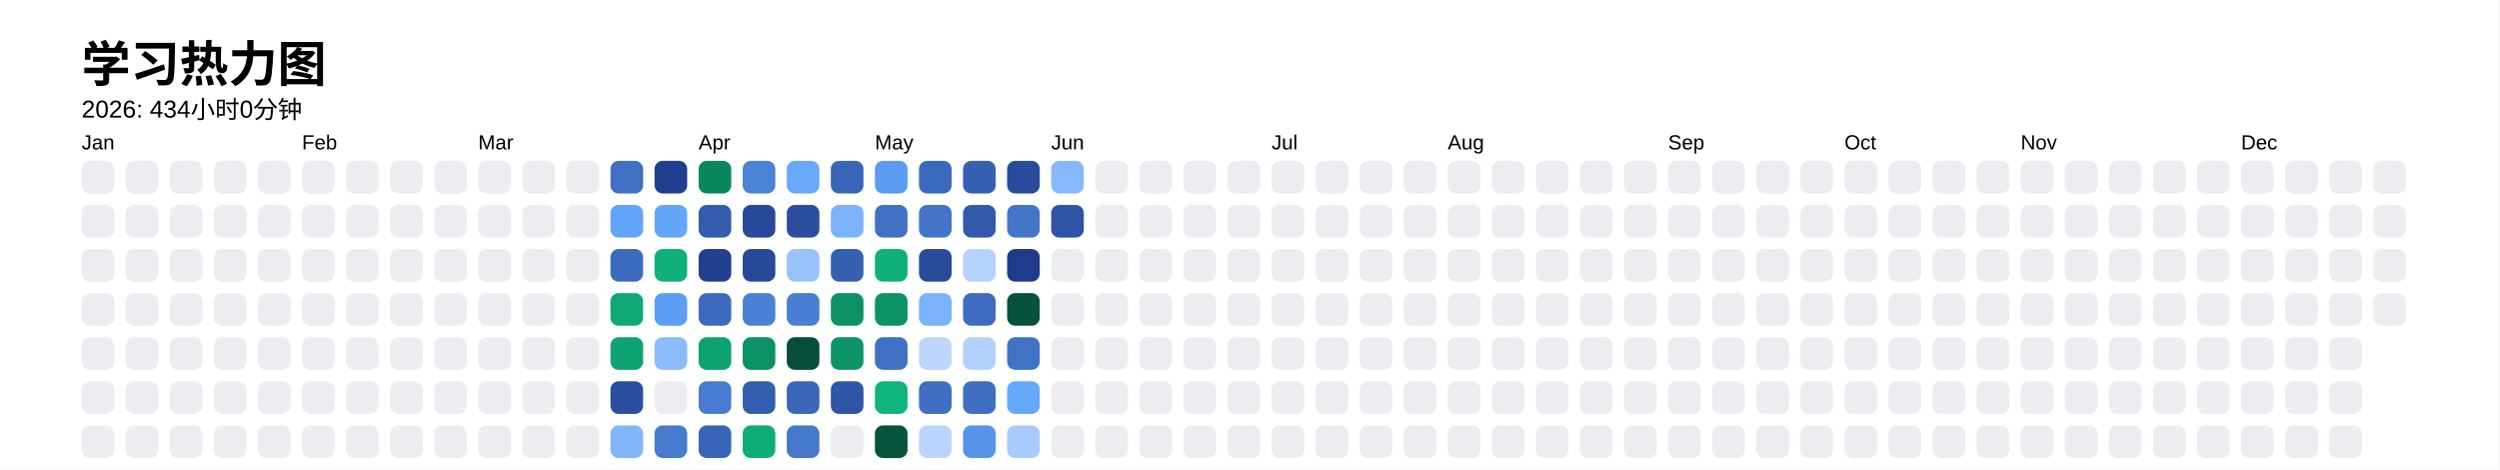
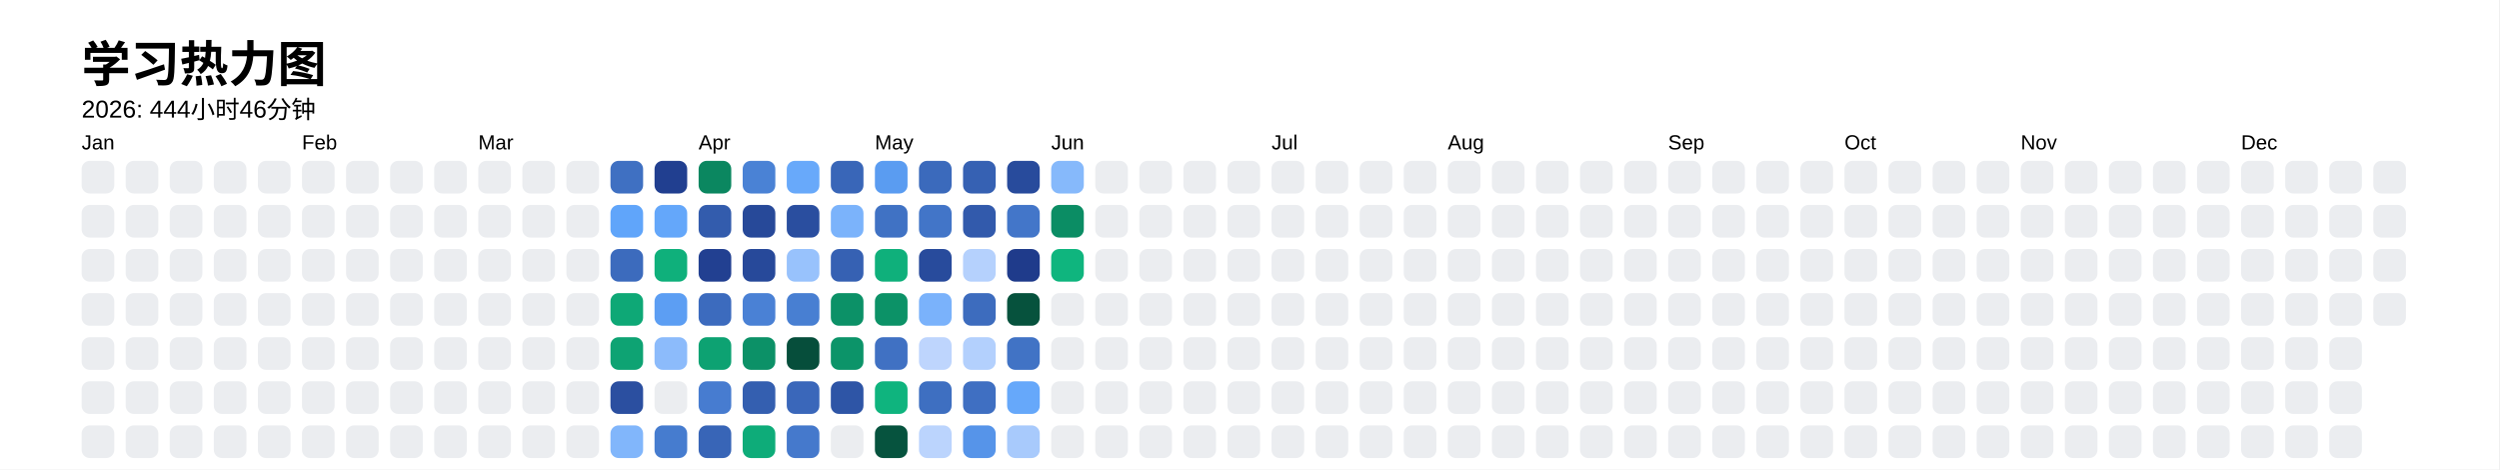
<svg xmlns="http://www.w3.org/2000/svg" style="background-color:white;" baseProfile="full" height="57.5mm" version="1.1" viewBox="0,0,306.2,57.5" width="306.2mm">
  <defs />
  <rect fill="#FFFFFF" height="57.5" width="306.2" x="0" y="0" />
  <text fill="#000000" style="font-size:6px; font-family:Arial; font-weight:bold;" x="10" y="10">学习热力图</text>
-   <text fill="#000000" style="font-size:3px; font-family:Arial;" x="10" y="14.4">2026: 434小时0分钟</text>
+   <text fill="#000000" style="font-size:3px; font-family:Arial;" x="10" y="14.4">2026: 444小时46分钟</text>
  <text fill="#000000" style="font-size:2.5px; font-family:Arial" x="10" y="18.3">Jan</text>
  <rect fill="#ebedf0" height="4" rx="1" ry="1" width="4" x="10" y="19.7" />
  <rect fill="#ebedf0" height="4" rx="1" ry="1" width="4" x="10" y="25.1" />
  <rect fill="#ebedf0" height="4" rx="1" ry="1" width="4" x="10" y="30.5" />
  <rect fill="#ebedf0" height="4" rx="1" ry="1" width="4" x="10" y="35.9" />
  <rect fill="#ebedf0" height="4" rx="1" ry="1" width="4" x="10" y="41.3" />
  <rect fill="#ebedf0" height="4" rx="1" ry="1" width="4" x="10" y="46.7" />
  <rect fill="#ebedf0" height="4" rx="1" ry="1" width="4" x="10" y="52.1" />
  <rect fill="#ebedf0" height="4" rx="1" ry="1" width="4" x="15.4" y="19.7" />
  <rect fill="#ebedf0" height="4" rx="1" ry="1" width="4" x="15.4" y="25.1" />
  <rect fill="#ebedf0" height="4" rx="1" ry="1" width="4" x="15.4" y="30.5" />
  <rect fill="#ebedf0" height="4" rx="1" ry="1" width="4" x="15.4" y="35.9" />
  <rect fill="#ebedf0" height="4" rx="1" ry="1" width="4" x="15.4" y="41.3" />
  <rect fill="#ebedf0" height="4" rx="1" ry="1" width="4" x="15.4" y="46.7" />
  <rect fill="#ebedf0" height="4" rx="1" ry="1" width="4" x="15.4" y="52.1" />
  <rect fill="#ebedf0" height="4" rx="1" ry="1" width="4" x="20.8" y="19.7" />
  <rect fill="#ebedf0" height="4" rx="1" ry="1" width="4" x="20.8" y="25.1" />
  <rect fill="#ebedf0" height="4" rx="1" ry="1" width="4" x="20.8" y="30.5" />
  <rect fill="#ebedf0" height="4" rx="1" ry="1" width="4" x="20.8" y="35.9" />
  <rect fill="#ebedf0" height="4" rx="1" ry="1" width="4" x="20.8" y="41.3" />
  <rect fill="#ebedf0" height="4" rx="1" ry="1" width="4" x="20.8" y="46.7" />
  <rect fill="#ebedf0" height="4" rx="1" ry="1" width="4" x="20.8" y="52.1" />
  <rect fill="#ebedf0" height="4" rx="1" ry="1" width="4" x="26.2" y="19.7" />
  <rect fill="#ebedf0" height="4" rx="1" ry="1" width="4" x="26.2" y="25.1" />
  <rect fill="#ebedf0" height="4" rx="1" ry="1" width="4" x="26.2" y="30.5" />
  <rect fill="#ebedf0" height="4" rx="1" ry="1" width="4" x="26.2" y="35.9" />
  <rect fill="#ebedf0" height="4" rx="1" ry="1" width="4" x="26.2" y="41.3" />
  <rect fill="#ebedf0" height="4" rx="1" ry="1" width="4" x="26.2" y="46.7" />
  <rect fill="#ebedf0" height="4" rx="1" ry="1" width="4" x="26.2" y="52.1" />
  <rect fill="#ebedf0" height="4" rx="1" ry="1" width="4" x="31.6" y="19.7" />
  <rect fill="#ebedf0" height="4" rx="1" ry="1" width="4" x="31.6" y="25.1" />
  <rect fill="#ebedf0" height="4" rx="1" ry="1" width="4" x="31.6" y="30.5" />
  <rect fill="#ebedf0" height="4" rx="1" ry="1" width="4" x="31.6" y="35.9" />
  <rect fill="#ebedf0" height="4" rx="1" ry="1" width="4" x="31.6" y="41.3" />
  <rect fill="#ebedf0" height="4" rx="1" ry="1" width="4" x="31.6" y="46.7" />
  <rect fill="#ebedf0" height="4" rx="1" ry="1" width="4" x="31.6" y="52.1" />
  <text fill="#000000" style="font-size:2.5px; font-family:Arial" x="37.0" y="18.3">Feb</text>
  <rect fill="#ebedf0" height="4" rx="1" ry="1" width="4" x="37.0" y="19.7" />
  <rect fill="#ebedf0" height="4" rx="1" ry="1" width="4" x="37.0" y="25.1" />
  <rect fill="#ebedf0" height="4" rx="1" ry="1" width="4" x="37.0" y="30.5" />
  <rect fill="#ebedf0" height="4" rx="1" ry="1" width="4" x="37.0" y="35.9" />
  <rect fill="#ebedf0" height="4" rx="1" ry="1" width="4" x="37.0" y="41.3" />
  <rect fill="#ebedf0" height="4" rx="1" ry="1" width="4" x="37.0" y="46.7" />
  <rect fill="#ebedf0" height="4" rx="1" ry="1" width="4" x="37.0" y="52.1" />
  <rect fill="#ebedf0" height="4" rx="1" ry="1" width="4" x="42.4" y="19.7" />
  <rect fill="#ebedf0" height="4" rx="1" ry="1" width="4" x="42.4" y="25.1" />
  <rect fill="#ebedf0" height="4" rx="1" ry="1" width="4" x="42.4" y="30.5" />
  <rect fill="#ebedf0" height="4" rx="1" ry="1" width="4" x="42.4" y="35.9" />
  <rect fill="#ebedf0" height="4" rx="1" ry="1" width="4" x="42.4" y="41.3" />
  <rect fill="#ebedf0" height="4" rx="1" ry="1" width="4" x="42.4" y="46.7" />
  <rect fill="#ebedf0" height="4" rx="1" ry="1" width="4" x="42.4" y="52.1" />
  <rect fill="#ebedf0" height="4" rx="1" ry="1" width="4" x="47.8" y="19.7" />
  <rect fill="#ebedf0" height="4" rx="1" ry="1" width="4" x="47.8" y="25.1" />
  <rect fill="#ebedf0" height="4" rx="1" ry="1" width="4" x="47.8" y="30.5" />
  <rect fill="#ebedf0" height="4" rx="1" ry="1" width="4" x="47.8" y="35.9" />
  <rect fill="#ebedf0" height="4" rx="1" ry="1" width="4" x="47.8" y="41.3" />
  <rect fill="#ebedf0" height="4" rx="1" ry="1" width="4" x="47.8" y="46.7" />
  <rect fill="#ebedf0" height="4" rx="1" ry="1" width="4" x="47.8" y="52.1" />
  <rect fill="#ebedf0" height="4" rx="1" ry="1" width="4" x="53.2" y="19.7" />
  <rect fill="#ebedf0" height="4" rx="1" ry="1" width="4" x="53.2" y="25.1" />
  <rect fill="#ebedf0" height="4" rx="1" ry="1" width="4" x="53.2" y="30.5" />
  <rect fill="#ebedf0" height="4" rx="1" ry="1" width="4" x="53.2" y="35.9" />
  <rect fill="#ebedf0" height="4" rx="1" ry="1" width="4" x="53.2" y="41.3" />
  <rect fill="#ebedf0" height="4" rx="1" ry="1" width="4" x="53.2" y="46.7" />
  <rect fill="#ebedf0" height="4" rx="1" ry="1" width="4" x="53.2" y="52.1" />
  <text fill="#000000" style="font-size:2.5px; font-family:Arial" x="58.6" y="18.3">Mar</text>
  <rect fill="#ebedf0" height="4" rx="1" ry="1" width="4" x="58.6" y="19.7" />
  <rect fill="#ebedf0" height="4" rx="1" ry="1" width="4" x="58.6" y="25.1" />
  <rect fill="#ebedf0" height="4" rx="1" ry="1" width="4" x="58.6" y="30.5" />
  <rect fill="#ebedf0" height="4" rx="1" ry="1" width="4" x="58.6" y="35.9" />
  <rect fill="#ebedf0" height="4" rx="1" ry="1" width="4" x="58.6" y="41.3" />
  <rect fill="#ebedf0" height="4" rx="1" ry="1" width="4" x="58.6" y="46.7" />
  <rect fill="#ebedf0" height="4" rx="1" ry="1" width="4" x="58.6" y="52.1" />
  <rect fill="#ebedf0" height="4" rx="1" ry="1" width="4" x="64" y="19.7" />
  <rect fill="#ebedf0" height="4" rx="1" ry="1" width="4" x="64" y="25.1" />
  <rect fill="#ebedf0" height="4" rx="1" ry="1" width="4" x="64" y="30.5" />
  <rect fill="#ebedf0" height="4" rx="1" ry="1" width="4" x="64" y="35.9" />
  <rect fill="#ebedf0" height="4" rx="1" ry="1" width="4" x="64" y="41.3" />
  <rect fill="#ebedf0" height="4" rx="1" ry="1" width="4" x="64" y="46.7" />
  <rect fill="#ebedf0" height="4" rx="1" ry="1" width="4" x="64" y="52.1" />
  <rect fill="#ebedf0" height="4" rx="1" ry="1" width="4" x="69.4" y="19.7" />
  <rect fill="#ebedf0" height="4" rx="1" ry="1" width="4" x="69.4" y="25.1" />
  <rect fill="#ebedf0" height="4" rx="1" ry="1" width="4" x="69.4" y="30.5" />
  <rect fill="#ebedf0" height="4" rx="1" ry="1" width="4" x="69.4" y="35.9" />
  <rect fill="#ebedf0" height="4" rx="1" ry="1" width="4" x="69.4" y="41.3" />
  <rect fill="#ebedf0" height="4" rx="1" ry="1" width="4" x="69.4" y="46.7" />
  <rect fill="#ebedf0" height="4" rx="1" ry="1" width="4" x="69.4" y="52.1" />
  <rect fill="#3f70c2" height="4" rx="1" ry="1" width="4" x="74.8" y="19.7" />
  <rect fill="#60a5fa" height="4" rx="1" ry="1" width="4" x="74.8" y="25.1" />
  <rect fill="#3c6bbd" height="4" rx="1" ry="1" width="4" x="74.8" y="30.5" />
  <rect fill="#0ea876" height="4" rx="1" ry="1" width="4" x="74.8" y="35.9" />
  <rect fill="#0ea373" height="4" rx="1" ry="1" width="4" x="74.8" y="41.3" />
  <rect fill="#2b4fa0" height="4" rx="1" ry="1" width="4" x="74.8" y="46.7" />
  <rect fill="#81b6fb" height="4" rx="1" ry="1" width="4" x="74.8" y="52.1" />
  <rect fill="#213f90" height="4" rx="1" ry="1" width="4" x="80.2" y="19.7" />
  <rect fill="#64a7fa" height="4" rx="1" ry="1" width="4" x="80.2" y="25.1" />
  <rect fill="#0fb07b" height="4" rx="1" ry="1" width="4" x="80.2" y="30.5" />
  <rect fill="#5c9ef3" height="4" rx="1" ry="1" width="4" x="80.2" y="35.9" />
  <rect fill="#8cbbfb" height="4" rx="1" ry="1" width="4" x="80.2" y="41.3" />
  <rect fill="#ebedf0" height="4" rx="1" ry="1" width="4" x="80.2" y="46.7" />
  <rect fill="#467ccf" height="4" rx="1" ry="1" width="4" x="80.2" y="52.1" />
  <text fill="#000000" style="font-size:2.5px; font-family:Arial" x="85.6" y="18.3">Apr</text>
  <rect fill="#0b8760" height="4" rx="1" ry="1" width="4" x="85.6" y="19.7" />
  <rect fill="#335cad" height="4" rx="1" ry="1" width="4" x="85.6" y="25.1" />
  <rect fill="#224091" height="4" rx="1" ry="1" width="4" x="85.6" y="30.5" />
  <rect fill="#3c6bbe" height="4" rx="1" ry="1" width="4" x="85.6" y="35.9" />
  <rect fill="#0da272" height="4" rx="1" ry="1" width="4" x="85.6" y="41.3" />
  <rect fill="#477cd0" height="4" rx="1" ry="1" width="4" x="85.6" y="46.7" />
  <rect fill="#3865b7" height="4" rx="1" ry="1" width="4" x="85.6" y="52.1" />
  <rect fill="#4a82d5" height="4" rx="1" ry="1" width="4" x="91" y="19.7" />
  <rect fill="#274999" height="4" rx="1" ry="1" width="4" x="91" y="25.1" />
  <rect fill="#27499a" height="4" rx="1" ry="1" width="4" x="91" y="30.5" />
  <rect fill="#4a81d5" height="4" rx="1" ry="1" width="4" x="91" y="35.9" />
  <rect fill="#0c9167" height="4" rx="1" ry="1" width="4" x="91" y="41.3" />
  <rect fill="#345fb0" height="4" rx="1" ry="1" width="4" x="91" y="46.7" />
  <rect fill="#0eac79" height="4" rx="1" ry="1" width="4" x="91" y="52.1" />
  <rect fill="#68a9fa" height="4" rx="1" ry="1" width="4" x="96.4" y="19.7" />
  <rect fill="#2a4e9f" height="4" rx="1" ry="1" width="4" x="96.4" y="25.1" />
  <rect fill="#98c2fc" height="4" rx="1" ry="1" width="4" x="96.4" y="30.5" />
  <rect fill="#487fd2" height="4" rx="1" ry="1" width="4" x="96.4" y="35.9" />
  <rect fill="#064e3b" height="4" rx="1" ry="1" width="4" x="96.4" y="41.3" />
  <rect fill="#3a67ba" height="4" rx="1" ry="1" width="4" x="96.4" y="46.7" />
  <rect fill="#4579cc" height="4" rx="1" ry="1" width="4" x="96.4" y="52.1" />
  <rect fill="#3966b8" height="4" rx="1" ry="1" width="4" x="101.8" y="19.7" />
  <rect fill="#7bb3fb" height="4" rx="1" ry="1" width="4" x="101.8" y="25.1" />
  <rect fill="#3661b3" height="4" rx="1" ry="1" width="4" x="101.8" y="30.5" />
  <rect fill="#0c9167" height="4" rx="1" ry="1" width="4" x="101.8" y="35.9" />
  <rect fill="#0c9469" height="4" rx="1" ry="1" width="4" x="101.8" y="41.3" />
  <rect fill="#2e55a6" height="4" rx="1" ry="1" width="4" x="101.8" y="46.7" />
  <rect fill="#ebedf0" height="4" rx="1" ry="1" width="4" x="101.8" y="52.1" />
  <text fill="#000000" style="font-size:2.5px; font-family:Arial" x="107.2" y="18.3">May</text>
  <rect fill="#5a9cf1" height="4" rx="1" ry="1" width="4" x="107.2" y="19.7" />
  <rect fill="#4072c4" height="4" rx="1" ry="1" width="4" x="107.2" y="25.1" />
  <rect fill="#0fb07b" height="4" rx="1" ry="1" width="4" x="107.2" y="30.5" />
  <rect fill="#0c9267" height="4" rx="1" ry="1" width="4" x="107.2" y="35.9" />
  <rect fill="#4071c3" height="4" rx="1" ry="1" width="4" x="107.2" y="41.3" />
  <rect fill="#0fb47e" height="4" rx="1" ry="1" width="4" x="107.2" y="46.7" />
  <rect fill="#06533e" height="4" rx="1" ry="1" width="4" x="107.2" y="52.1" />
  <rect fill="#3b6abc" height="4" rx="1" ry="1" width="4" x="112.6" y="19.7" />
  <rect fill="#4275c8" height="4" rx="1" ry="1" width="4" x="112.6" y="25.1" />
  <rect fill="#284b9c" height="4" rx="1" ry="1" width="4" x="112.6" y="30.5" />
  <rect fill="#7ab2fb" height="4" rx="1" ry="1" width="4" x="112.6" y="35.9" />
  <rect fill="#bed5fd" height="4" rx="1" ry="1" width="4" x="112.6" y="41.3" />
  <rect fill="#3e6fc1" height="4" rx="1" ry="1" width="4" x="112.6" y="46.7" />
  <rect fill="#bbd4fd" height="4" rx="1" ry="1" width="4" x="112.6" y="52.1" />
  <rect fill="#3661b3" height="4" rx="1" ry="1" width="4" x="118" y="19.7" />
  <rect fill="#325aac" height="4" rx="1" ry="1" width="4" x="118" y="25.1" />
  <rect fill="#b5d1fd" height="4" rx="1" ry="1" width="4" x="118" y="30.5" />
  <rect fill="#3d6cbe" height="4" rx="1" ry="1" width="4" x="118" y="35.9" />
  <rect fill="#b3d0fd" height="4" rx="1" ry="1" width="4" x="118" y="41.3" />
  <rect fill="#3f6fc2" height="4" rx="1" ry="1" width="4" x="118" y="46.7" />
  <rect fill="#5694e9" height="4" rx="1" ry="1" width="4" x="118" y="52.1" />
  <rect fill="#284b9c" height="4" rx="1" ry="1" width="4" x="123.4" y="19.7" />
  <rect fill="#4376c9" height="4" rx="1" ry="1" width="4" x="123.4" y="25.1" />
  <rect fill="#1f3b8b" height="4" rx="1" ry="1" width="4" x="123.4" y="30.5" />
  <rect fill="#06523d" height="4" rx="1" ry="1" width="4" x="123.4" y="35.9" />
  <rect fill="#4173c5" height="4" rx="1" ry="1" width="4" x="123.4" y="41.3" />
  <rect fill="#66a8fa" height="4" rx="1" ry="1" width="4" x="123.4" y="46.7" />
  <rect fill="#a8cafc" height="4" rx="1" ry="1" width="4" x="123.4" y="52.1" />
  <text fill="#000000" style="font-size:2.5px; font-family:Arial" x="128.8" y="18.3">Jun</text>
  <rect fill="#86b9fb" height="4" rx="1" ry="1" width="4" x="128.8" y="19.7" />
-   <rect fill="#2e54a6" height="4" rx="1" ry="1" width="4" x="128.8" y="25.1" />
-   <rect fill="#ebedf0" height="4" rx="1" ry="1" width="4" x="128.8" y="30.5" />
+   <rect fill="#0b8d64" height="4" rx="1" ry="1" width="4" x="128.8" y="25.1" />
+   <rect fill="#0fb57e" height="4" rx="1" ry="1" width="4" x="128.8" y="30.5" />
  <rect fill="#ebedf0" height="4" rx="1" ry="1" width="4" x="128.8" y="35.9" />
  <rect fill="#ebedf0" height="4" rx="1" ry="1" width="4" x="128.8" y="41.3" />
  <rect fill="#ebedf0" height="4" rx="1" ry="1" width="4" x="128.8" y="46.7" />
  <rect fill="#ebedf0" height="4" rx="1" ry="1" width="4" x="128.8" y="52.1" />
  <rect fill="#ebedf0" height="4" rx="1" ry="1" width="4" x="134.2" y="19.7" />
  <rect fill="#ebedf0" height="4" rx="1" ry="1" width="4" x="134.2" y="25.1" />
  <rect fill="#ebedf0" height="4" rx="1" ry="1" width="4" x="134.2" y="30.5" />
  <rect fill="#ebedf0" height="4" rx="1" ry="1" width="4" x="134.2" y="35.9" />
  <rect fill="#ebedf0" height="4" rx="1" ry="1" width="4" x="134.2" y="41.3" />
  <rect fill="#ebedf0" height="4" rx="1" ry="1" width="4" x="134.2" y="46.7" />
  <rect fill="#ebedf0" height="4" rx="1" ry="1" width="4" x="134.2" y="52.1" />
  <rect fill="#ebedf0" height="4" rx="1" ry="1" width="4" x="139.6" y="19.7" />
  <rect fill="#ebedf0" height="4" rx="1" ry="1" width="4" x="139.6" y="25.1" />
  <rect fill="#ebedf0" height="4" rx="1" ry="1" width="4" x="139.6" y="30.5" />
  <rect fill="#ebedf0" height="4" rx="1" ry="1" width="4" x="139.6" y="35.9" />
  <rect fill="#ebedf0" height="4" rx="1" ry="1" width="4" x="139.6" y="41.3" />
  <rect fill="#ebedf0" height="4" rx="1" ry="1" width="4" x="139.6" y="46.7" />
  <rect fill="#ebedf0" height="4" rx="1" ry="1" width="4" x="139.6" y="52.1" />
  <rect fill="#ebedf0" height="4" rx="1" ry="1" width="4" x="145" y="19.7" />
  <rect fill="#ebedf0" height="4" rx="1" ry="1" width="4" x="145" y="25.1" />
  <rect fill="#ebedf0" height="4" rx="1" ry="1" width="4" x="145" y="30.5" />
  <rect fill="#ebedf0" height="4" rx="1" ry="1" width="4" x="145" y="35.9" />
  <rect fill="#ebedf0" height="4" rx="1" ry="1" width="4" x="145" y="41.3" />
  <rect fill="#ebedf0" height="4" rx="1" ry="1" width="4" x="145" y="46.7" />
  <rect fill="#ebedf0" height="4" rx="1" ry="1" width="4" x="145" y="52.1" />
  <rect fill="#ebedf0" height="4" rx="1" ry="1" width="4" x="150.4" y="19.7" />
  <rect fill="#ebedf0" height="4" rx="1" ry="1" width="4" x="150.4" y="25.1" />
  <rect fill="#ebedf0" height="4" rx="1" ry="1" width="4" x="150.4" y="30.5" />
  <rect fill="#ebedf0" height="4" rx="1" ry="1" width="4" x="150.4" y="35.9" />
  <rect fill="#ebedf0" height="4" rx="1" ry="1" width="4" x="150.4" y="41.3" />
  <rect fill="#ebedf0" height="4" rx="1" ry="1" width="4" x="150.4" y="46.7" />
  <rect fill="#ebedf0" height="4" rx="1" ry="1" width="4" x="150.4" y="52.1" />
  <text fill="#000000" style="font-size:2.5px; font-family:Arial" x="155.8" y="18.3">Jul</text>
  <rect fill="#ebedf0" height="4" rx="1" ry="1" width="4" x="155.8" y="19.7" />
  <rect fill="#ebedf0" height="4" rx="1" ry="1" width="4" x="155.8" y="25.1" />
  <rect fill="#ebedf0" height="4" rx="1" ry="1" width="4" x="155.8" y="30.5" />
  <rect fill="#ebedf0" height="4" rx="1" ry="1" width="4" x="155.8" y="35.9" />
  <rect fill="#ebedf0" height="4" rx="1" ry="1" width="4" x="155.8" y="41.3" />
  <rect fill="#ebedf0" height="4" rx="1" ry="1" width="4" x="155.8" y="46.7" />
  <rect fill="#ebedf0" height="4" rx="1" ry="1" width="4" x="155.8" y="52.1" />
  <rect fill="#ebedf0" height="4" rx="1" ry="1" width="4" x="161.2" y="19.7" />
  <rect fill="#ebedf0" height="4" rx="1" ry="1" width="4" x="161.2" y="25.1" />
  <rect fill="#ebedf0" height="4" rx="1" ry="1" width="4" x="161.2" y="30.5" />
  <rect fill="#ebedf0" height="4" rx="1" ry="1" width="4" x="161.2" y="35.9" />
  <rect fill="#ebedf0" height="4" rx="1" ry="1" width="4" x="161.2" y="41.3" />
  <rect fill="#ebedf0" height="4" rx="1" ry="1" width="4" x="161.2" y="46.7" />
  <rect fill="#ebedf0" height="4" rx="1" ry="1" width="4" x="161.2" y="52.1" />
  <rect fill="#ebedf0" height="4" rx="1" ry="1" width="4" x="166.6" y="19.7" />
  <rect fill="#ebedf0" height="4" rx="1" ry="1" width="4" x="166.6" y="25.1" />
  <rect fill="#ebedf0" height="4" rx="1" ry="1" width="4" x="166.6" y="30.5" />
  <rect fill="#ebedf0" height="4" rx="1" ry="1" width="4" x="166.6" y="35.9" />
  <rect fill="#ebedf0" height="4" rx="1" ry="1" width="4" x="166.6" y="41.3" />
  <rect fill="#ebedf0" height="4" rx="1" ry="1" width="4" x="166.6" y="46.7" />
  <rect fill="#ebedf0" height="4" rx="1" ry="1" width="4" x="166.6" y="52.1" />
  <rect fill="#ebedf0" height="4" rx="1" ry="1" width="4" x="172" y="19.7" />
  <rect fill="#ebedf0" height="4" rx="1" ry="1" width="4" x="172" y="25.1" />
  <rect fill="#ebedf0" height="4" rx="1" ry="1" width="4" x="172" y="30.5" />
  <rect fill="#ebedf0" height="4" rx="1" ry="1" width="4" x="172" y="35.9" />
  <rect fill="#ebedf0" height="4" rx="1" ry="1" width="4" x="172" y="41.3" />
  <rect fill="#ebedf0" height="4" rx="1" ry="1" width="4" x="172" y="46.7" />
  <rect fill="#ebedf0" height="4" rx="1" ry="1" width="4" x="172" y="52.1" />
  <text fill="#000000" style="font-size:2.5px; font-family:Arial" x="177.4" y="18.3">Aug</text>
  <rect fill="#ebedf0" height="4" rx="1" ry="1" width="4" x="177.4" y="19.7" />
  <rect fill="#ebedf0" height="4" rx="1" ry="1" width="4" x="177.4" y="25.1" />
  <rect fill="#ebedf0" height="4" rx="1" ry="1" width="4" x="177.4" y="30.5" />
  <rect fill="#ebedf0" height="4" rx="1" ry="1" width="4" x="177.4" y="35.9" />
  <rect fill="#ebedf0" height="4" rx="1" ry="1" width="4" x="177.4" y="41.3" />
  <rect fill="#ebedf0" height="4" rx="1" ry="1" width="4" x="177.4" y="46.7" />
  <rect fill="#ebedf0" height="4" rx="1" ry="1" width="4" x="177.4" y="52.1" />
  <rect fill="#ebedf0" height="4" rx="1" ry="1" width="4" x="182.8" y="19.7" />
  <rect fill="#ebedf0" height="4" rx="1" ry="1" width="4" x="182.8" y="25.1" />
  <rect fill="#ebedf0" height="4" rx="1" ry="1" width="4" x="182.8" y="30.5" />
  <rect fill="#ebedf0" height="4" rx="1" ry="1" width="4" x="182.8" y="35.9" />
  <rect fill="#ebedf0" height="4" rx="1" ry="1" width="4" x="182.8" y="41.3" />
  <rect fill="#ebedf0" height="4" rx="1" ry="1" width="4" x="182.8" y="46.7" />
  <rect fill="#ebedf0" height="4" rx="1" ry="1" width="4" x="182.8" y="52.1" />
  <rect fill="#ebedf0" height="4" rx="1" ry="1" width="4" x="188.2" y="19.7" />
  <rect fill="#ebedf0" height="4" rx="1" ry="1" width="4" x="188.2" y="25.1" />
  <rect fill="#ebedf0" height="4" rx="1" ry="1" width="4" x="188.2" y="30.5" />
  <rect fill="#ebedf0" height="4" rx="1" ry="1" width="4" x="188.2" y="35.9" />
  <rect fill="#ebedf0" height="4" rx="1" ry="1" width="4" x="188.2" y="41.3" />
  <rect fill="#ebedf0" height="4" rx="1" ry="1" width="4" x="188.2" y="46.7" />
  <rect fill="#ebedf0" height="4" rx="1" ry="1" width="4" x="188.2" y="52.1" />
  <rect fill="#ebedf0" height="4" rx="1" ry="1" width="4" x="193.6" y="19.7" />
  <rect fill="#ebedf0" height="4" rx="1" ry="1" width="4" x="193.6" y="25.1" />
  <rect fill="#ebedf0" height="4" rx="1" ry="1" width="4" x="193.6" y="30.5" />
  <rect fill="#ebedf0" height="4" rx="1" ry="1" width="4" x="193.6" y="35.9" />
  <rect fill="#ebedf0" height="4" rx="1" ry="1" width="4" x="193.6" y="41.3" />
  <rect fill="#ebedf0" height="4" rx="1" ry="1" width="4" x="193.6" y="46.7" />
  <rect fill="#ebedf0" height="4" rx="1" ry="1" width="4" x="193.6" y="52.1" />
  <rect fill="#ebedf0" height="4" rx="1" ry="1" width="4" x="199" y="19.7" />
  <rect fill="#ebedf0" height="4" rx="1" ry="1" width="4" x="199" y="25.1" />
  <rect fill="#ebedf0" height="4" rx="1" ry="1" width="4" x="199" y="30.5" />
  <rect fill="#ebedf0" height="4" rx="1" ry="1" width="4" x="199" y="35.9" />
  <rect fill="#ebedf0" height="4" rx="1" ry="1" width="4" x="199" y="41.3" />
  <rect fill="#ebedf0" height="4" rx="1" ry="1" width="4" x="199" y="46.7" />
  <rect fill="#ebedf0" height="4" rx="1" ry="1" width="4" x="199" y="52.1" />
  <text fill="#000000" style="font-size:2.5px; font-family:Arial" x="204.4" y="18.3">Sep</text>
  <rect fill="#ebedf0" height="4" rx="1" ry="1" width="4" x="204.4" y="19.7" />
  <rect fill="#ebedf0" height="4" rx="1" ry="1" width="4" x="204.4" y="25.1" />
  <rect fill="#ebedf0" height="4" rx="1" ry="1" width="4" x="204.4" y="30.5" />
  <rect fill="#ebedf0" height="4" rx="1" ry="1" width="4" x="204.4" y="35.9" />
  <rect fill="#ebedf0" height="4" rx="1" ry="1" width="4" x="204.4" y="41.3" />
  <rect fill="#ebedf0" height="4" rx="1" ry="1" width="4" x="204.4" y="46.7" />
  <rect fill="#ebedf0" height="4" rx="1" ry="1" width="4" x="204.4" y="52.1" />
  <rect fill="#ebedf0" height="4" rx="1" ry="1" width="4" x="209.8" y="19.7" />
  <rect fill="#ebedf0" height="4" rx="1" ry="1" width="4" x="209.8" y="25.1" />
  <rect fill="#ebedf0" height="4" rx="1" ry="1" width="4" x="209.8" y="30.5" />
  <rect fill="#ebedf0" height="4" rx="1" ry="1" width="4" x="209.8" y="35.9" />
  <rect fill="#ebedf0" height="4" rx="1" ry="1" width="4" x="209.8" y="41.3" />
  <rect fill="#ebedf0" height="4" rx="1" ry="1" width="4" x="209.8" y="46.7" />
  <rect fill="#ebedf0" height="4" rx="1" ry="1" width="4" x="209.8" y="52.1" />
  <rect fill="#ebedf0" height="4" rx="1" ry="1" width="4" x="215.2" y="19.7" />
  <rect fill="#ebedf0" height="4" rx="1" ry="1" width="4" x="215.2" y="25.1" />
  <rect fill="#ebedf0" height="4" rx="1" ry="1" width="4" x="215.2" y="30.5" />
  <rect fill="#ebedf0" height="4" rx="1" ry="1" width="4" x="215.2" y="35.9" />
  <rect fill="#ebedf0" height="4" rx="1" ry="1" width="4" x="215.2" y="41.3" />
  <rect fill="#ebedf0" height="4" rx="1" ry="1" width="4" x="215.2" y="46.7" />
  <rect fill="#ebedf0" height="4" rx="1" ry="1" width="4" x="215.2" y="52.1" />
  <rect fill="#ebedf0" height="4" rx="1" ry="1" width="4" x="220.6" y="19.7" />
  <rect fill="#ebedf0" height="4" rx="1" ry="1" width="4" x="220.6" y="25.1" />
  <rect fill="#ebedf0" height="4" rx="1" ry="1" width="4" x="220.6" y="30.5" />
  <rect fill="#ebedf0" height="4" rx="1" ry="1" width="4" x="220.6" y="35.9" />
  <rect fill="#ebedf0" height="4" rx="1" ry="1" width="4" x="220.6" y="41.3" />
  <rect fill="#ebedf0" height="4" rx="1" ry="1" width="4" x="220.6" y="46.7" />
  <rect fill="#ebedf0" height="4" rx="1" ry="1" width="4" x="220.6" y="52.1" />
  <text fill="#000000" style="font-size:2.5px; font-family:Arial" x="226" y="18.3">Oct</text>
  <rect fill="#ebedf0" height="4" rx="1" ry="1" width="4" x="226" y="19.7" />
  <rect fill="#ebedf0" height="4" rx="1" ry="1" width="4" x="226" y="25.1" />
  <rect fill="#ebedf0" height="4" rx="1" ry="1" width="4" x="226" y="30.5" />
  <rect fill="#ebedf0" height="4" rx="1" ry="1" width="4" x="226" y="35.9" />
  <rect fill="#ebedf0" height="4" rx="1" ry="1" width="4" x="226" y="41.3" />
  <rect fill="#ebedf0" height="4" rx="1" ry="1" width="4" x="226" y="46.7" />
  <rect fill="#ebedf0" height="4" rx="1" ry="1" width="4" x="226" y="52.1" />
  <rect fill="#ebedf0" height="4" rx="1" ry="1" width="4" x="231.4" y="19.7" />
  <rect fill="#ebedf0" height="4" rx="1" ry="1" width="4" x="231.4" y="25.1" />
  <rect fill="#ebedf0" height="4" rx="1" ry="1" width="4" x="231.4" y="30.5" />
  <rect fill="#ebedf0" height="4" rx="1" ry="1" width="4" x="231.4" y="35.9" />
  <rect fill="#ebedf0" height="4" rx="1" ry="1" width="4" x="231.4" y="41.3" />
  <rect fill="#ebedf0" height="4" rx="1" ry="1" width="4" x="231.4" y="46.7" />
  <rect fill="#ebedf0" height="4" rx="1" ry="1" width="4" x="231.4" y="52.1" />
  <rect fill="#ebedf0" height="4" rx="1" ry="1" width="4" x="236.8" y="19.7" />
  <rect fill="#ebedf0" height="4" rx="1" ry="1" width="4" x="236.8" y="25.1" />
  <rect fill="#ebedf0" height="4" rx="1" ry="1" width="4" x="236.8" y="30.5" />
  <rect fill="#ebedf0" height="4" rx="1" ry="1" width="4" x="236.8" y="35.9" />
  <rect fill="#ebedf0" height="4" rx="1" ry="1" width="4" x="236.8" y="41.3" />
  <rect fill="#ebedf0" height="4" rx="1" ry="1" width="4" x="236.8" y="46.7" />
  <rect fill="#ebedf0" height="4" rx="1" ry="1" width="4" x="236.8" y="52.1" />
  <rect fill="#ebedf0" height="4" rx="1" ry="1" width="4" x="242.2" y="19.7" />
  <rect fill="#ebedf0" height="4" rx="1" ry="1" width="4" x="242.2" y="25.1" />
  <rect fill="#ebedf0" height="4" rx="1" ry="1" width="4" x="242.2" y="30.5" />
  <rect fill="#ebedf0" height="4" rx="1" ry="1" width="4" x="242.2" y="35.9" />
  <rect fill="#ebedf0" height="4" rx="1" ry="1" width="4" x="242.2" y="41.3" />
  <rect fill="#ebedf0" height="4" rx="1" ry="1" width="4" x="242.2" y="46.7" />
  <rect fill="#ebedf0" height="4" rx="1" ry="1" width="4" x="242.2" y="52.1" />
  <text fill="#000000" style="font-size:2.5px; font-family:Arial" x="247.6" y="18.3">Nov</text>
  <rect fill="#ebedf0" height="4" rx="1" ry="1" width="4" x="247.6" y="19.7" />
  <rect fill="#ebedf0" height="4" rx="1" ry="1" width="4" x="247.6" y="25.1" />
  <rect fill="#ebedf0" height="4" rx="1" ry="1" width="4" x="247.6" y="30.5" />
  <rect fill="#ebedf0" height="4" rx="1" ry="1" width="4" x="247.6" y="35.9" />
  <rect fill="#ebedf0" height="4" rx="1" ry="1" width="4" x="247.6" y="41.3" />
  <rect fill="#ebedf0" height="4" rx="1" ry="1" width="4" x="247.6" y="46.7" />
  <rect fill="#ebedf0" height="4" rx="1" ry="1" width="4" x="247.6" y="52.1" />
  <rect fill="#ebedf0" height="4" rx="1" ry="1" width="4" x="253" y="19.7" />
  <rect fill="#ebedf0" height="4" rx="1" ry="1" width="4" x="253" y="25.1" />
  <rect fill="#ebedf0" height="4" rx="1" ry="1" width="4" x="253" y="30.5" />
  <rect fill="#ebedf0" height="4" rx="1" ry="1" width="4" x="253" y="35.9" />
  <rect fill="#ebedf0" height="4" rx="1" ry="1" width="4" x="253" y="41.3" />
  <rect fill="#ebedf0" height="4" rx="1" ry="1" width="4" x="253" y="46.7" />
  <rect fill="#ebedf0" height="4" rx="1" ry="1" width="4" x="253" y="52.1" />
  <rect fill="#ebedf0" height="4" rx="1" ry="1" width="4" x="258.4" y="19.7" />
  <rect fill="#ebedf0" height="4" rx="1" ry="1" width="4" x="258.4" y="25.1" />
  <rect fill="#ebedf0" height="4" rx="1" ry="1" width="4" x="258.4" y="30.5" />
  <rect fill="#ebedf0" height="4" rx="1" ry="1" width="4" x="258.4" y="35.9" />
  <rect fill="#ebedf0" height="4" rx="1" ry="1" width="4" x="258.4" y="41.3" />
  <rect fill="#ebedf0" height="4" rx="1" ry="1" width="4" x="258.4" y="46.7" />
  <rect fill="#ebedf0" height="4" rx="1" ry="1" width="4" x="258.4" y="52.1" />
  <rect fill="#ebedf0" height="4" rx="1" ry="1" width="4" x="263.8" y="19.7" />
  <rect fill="#ebedf0" height="4" rx="1" ry="1" width="4" x="263.8" y="25.1" />
  <rect fill="#ebedf0" height="4" rx="1" ry="1" width="4" x="263.8" y="30.5" />
  <rect fill="#ebedf0" height="4" rx="1" ry="1" width="4" x="263.8" y="35.9" />
  <rect fill="#ebedf0" height="4" rx="1" ry="1" width="4" x="263.8" y="41.3" />
  <rect fill="#ebedf0" height="4" rx="1" ry="1" width="4" x="263.8" y="46.7" />
  <rect fill="#ebedf0" height="4" rx="1" ry="1" width="4" x="263.8" y="52.1" />
  <rect fill="#ebedf0" height="4" rx="1" ry="1" width="4" x="269.2" y="19.7" />
  <rect fill="#ebedf0" height="4" rx="1" ry="1" width="4" x="269.2" y="25.1" />
  <rect fill="#ebedf0" height="4" rx="1" ry="1" width="4" x="269.2" y="30.5" />
  <rect fill="#ebedf0" height="4" rx="1" ry="1" width="4" x="269.2" y="35.9" />
  <rect fill="#ebedf0" height="4" rx="1" ry="1" width="4" x="269.2" y="41.3" />
  <rect fill="#ebedf0" height="4" rx="1" ry="1" width="4" x="269.2" y="46.7" />
  <rect fill="#ebedf0" height="4" rx="1" ry="1" width="4" x="269.2" y="52.1" />
  <text fill="#000000" style="font-size:2.5px; font-family:Arial" x="274.6" y="18.3">Dec</text>
  <rect fill="#ebedf0" height="4" rx="1" ry="1" width="4" x="274.6" y="19.7" />
  <rect fill="#ebedf0" height="4" rx="1" ry="1" width="4" x="274.6" y="25.1" />
  <rect fill="#ebedf0" height="4" rx="1" ry="1" width="4" x="274.6" y="30.5" />
  <rect fill="#ebedf0" height="4" rx="1" ry="1" width="4" x="274.6" y="35.9" />
  <rect fill="#ebedf0" height="4" rx="1" ry="1" width="4" x="274.6" y="41.3" />
  <rect fill="#ebedf0" height="4" rx="1" ry="1" width="4" x="274.6" y="46.7" />
  <rect fill="#ebedf0" height="4" rx="1" ry="1" width="4" x="274.6" y="52.1" />
  <rect fill="#ebedf0" height="4" rx="1" ry="1" width="4" x="280" y="19.7" />
  <rect fill="#ebedf0" height="4" rx="1" ry="1" width="4" x="280" y="25.1" />
  <rect fill="#ebedf0" height="4" rx="1" ry="1" width="4" x="280" y="30.5" />
  <rect fill="#ebedf0" height="4" rx="1" ry="1" width="4" x="280" y="35.9" />
  <rect fill="#ebedf0" height="4" rx="1" ry="1" width="4" x="280" y="41.3" />
  <rect fill="#ebedf0" height="4" rx="1" ry="1" width="4" x="280" y="46.7" />
  <rect fill="#ebedf0" height="4" rx="1" ry="1" width="4" x="280" y="52.1" />
  <rect fill="#ebedf0" height="4" rx="1" ry="1" width="4" x="285.4" y="19.7" />
  <rect fill="#ebedf0" height="4" rx="1" ry="1" width="4" x="285.4" y="25.1" />
  <rect fill="#ebedf0" height="4" rx="1" ry="1" width="4" x="285.4" y="30.5" />
  <rect fill="#ebedf0" height="4" rx="1" ry="1" width="4" x="285.4" y="35.9" />
  <rect fill="#ebedf0" height="4" rx="1" ry="1" width="4" x="285.4" y="41.3" />
  <rect fill="#ebedf0" height="4" rx="1" ry="1" width="4" x="285.4" y="46.7" />
  <rect fill="#ebedf0" height="4" rx="1" ry="1" width="4" x="285.4" y="52.1" />
  <rect fill="#ebedf0" height="4" rx="1" ry="1" width="4" x="290.8" y="19.7" />
  <rect fill="#ebedf0" height="4" rx="1" ry="1" width="4" x="290.8" y="25.1" />
  <rect fill="#ebedf0" height="4" rx="1" ry="1" width="4" x="290.8" y="30.5" />
  <rect fill="#ebedf0" height="4" rx="1" ry="1" width="4" x="290.8" y="35.9" />
</svg>
